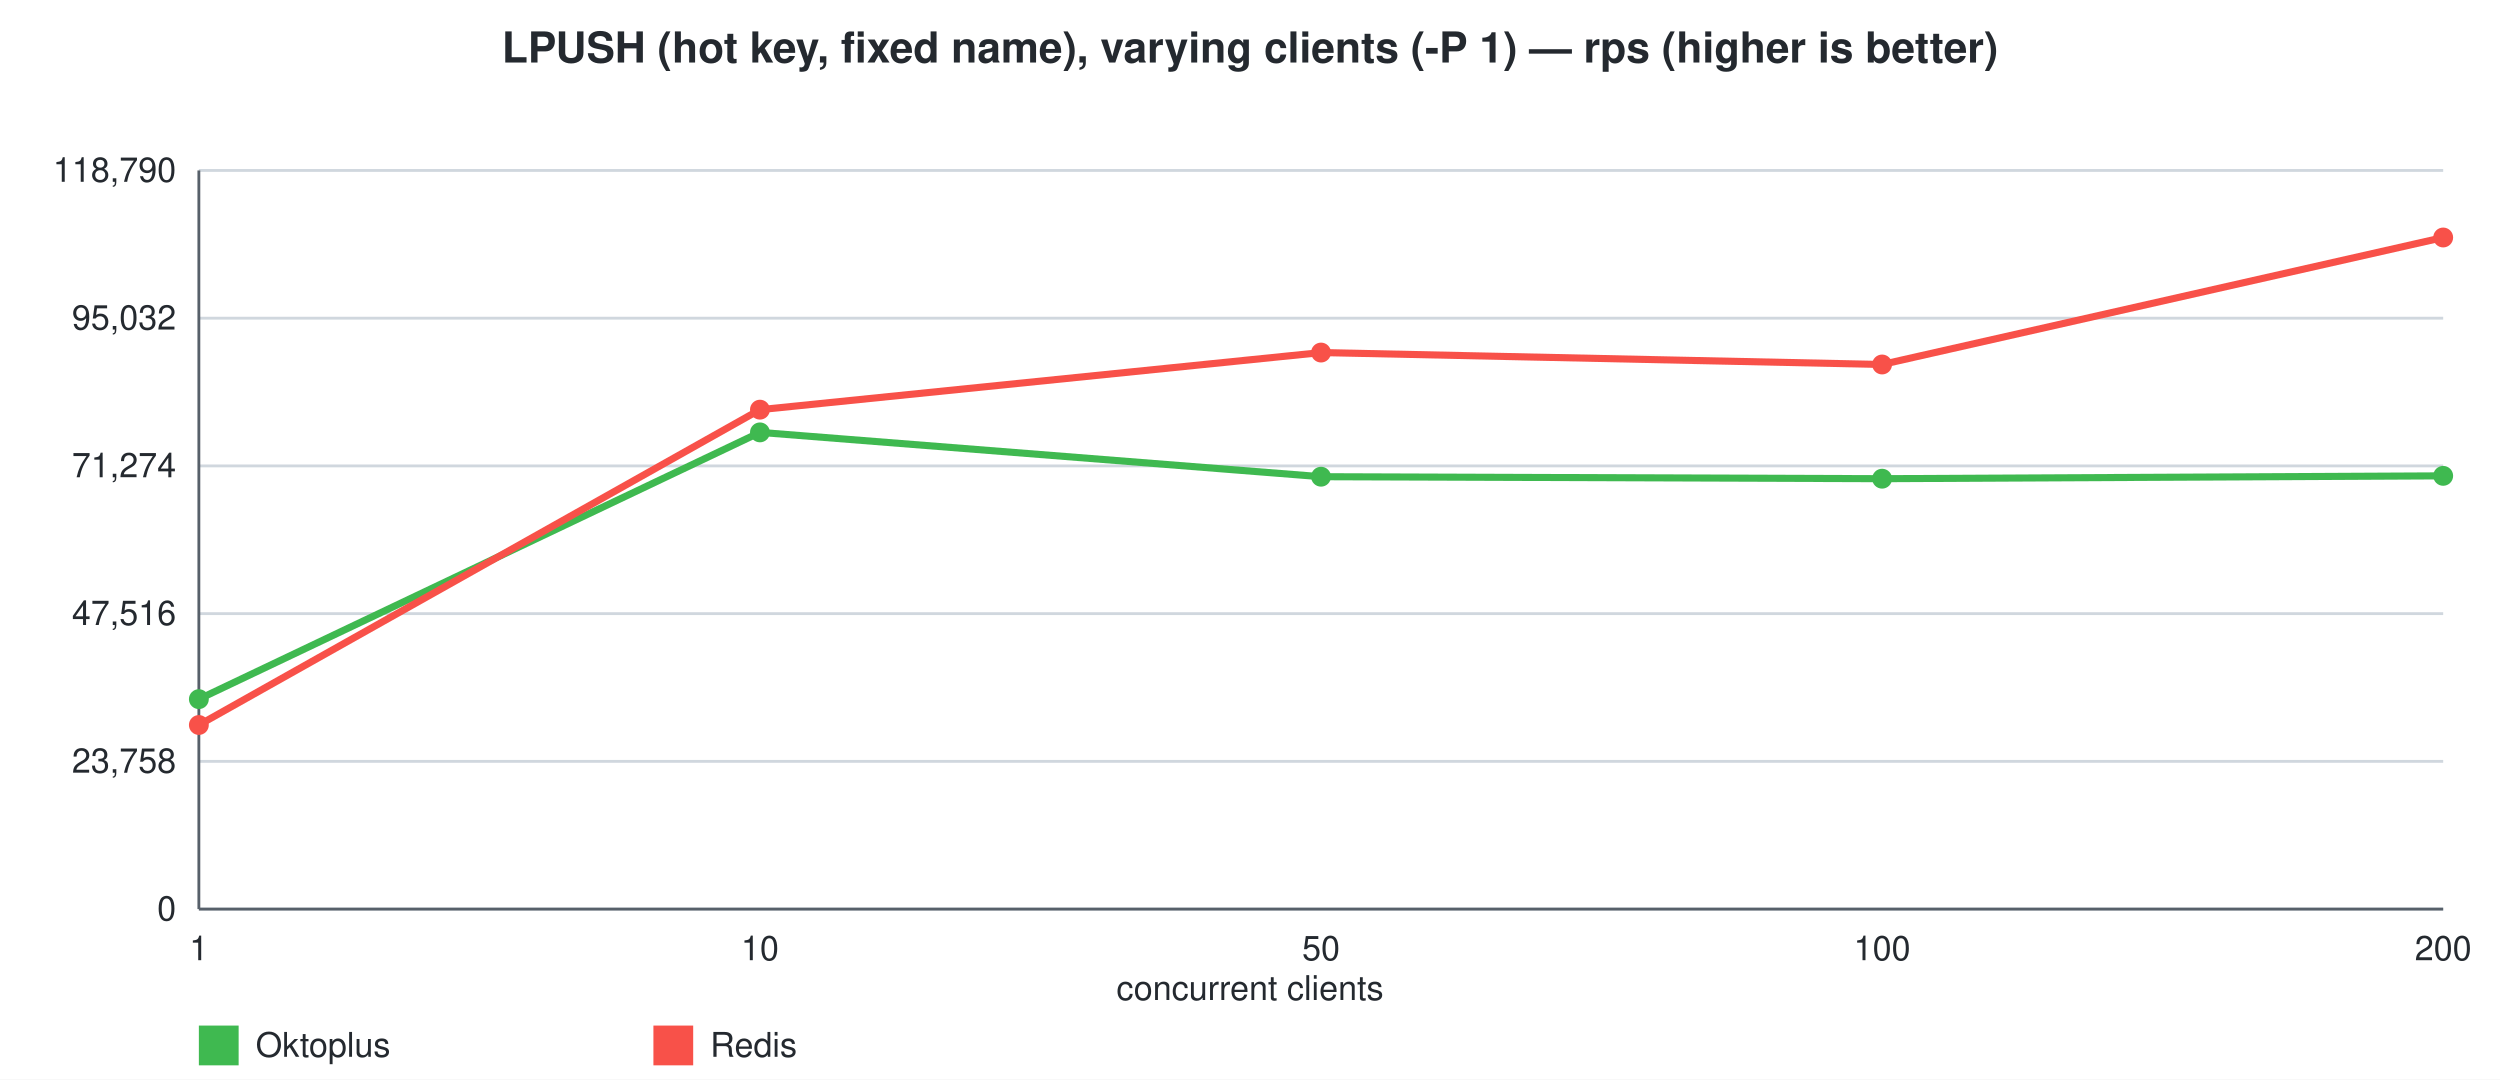
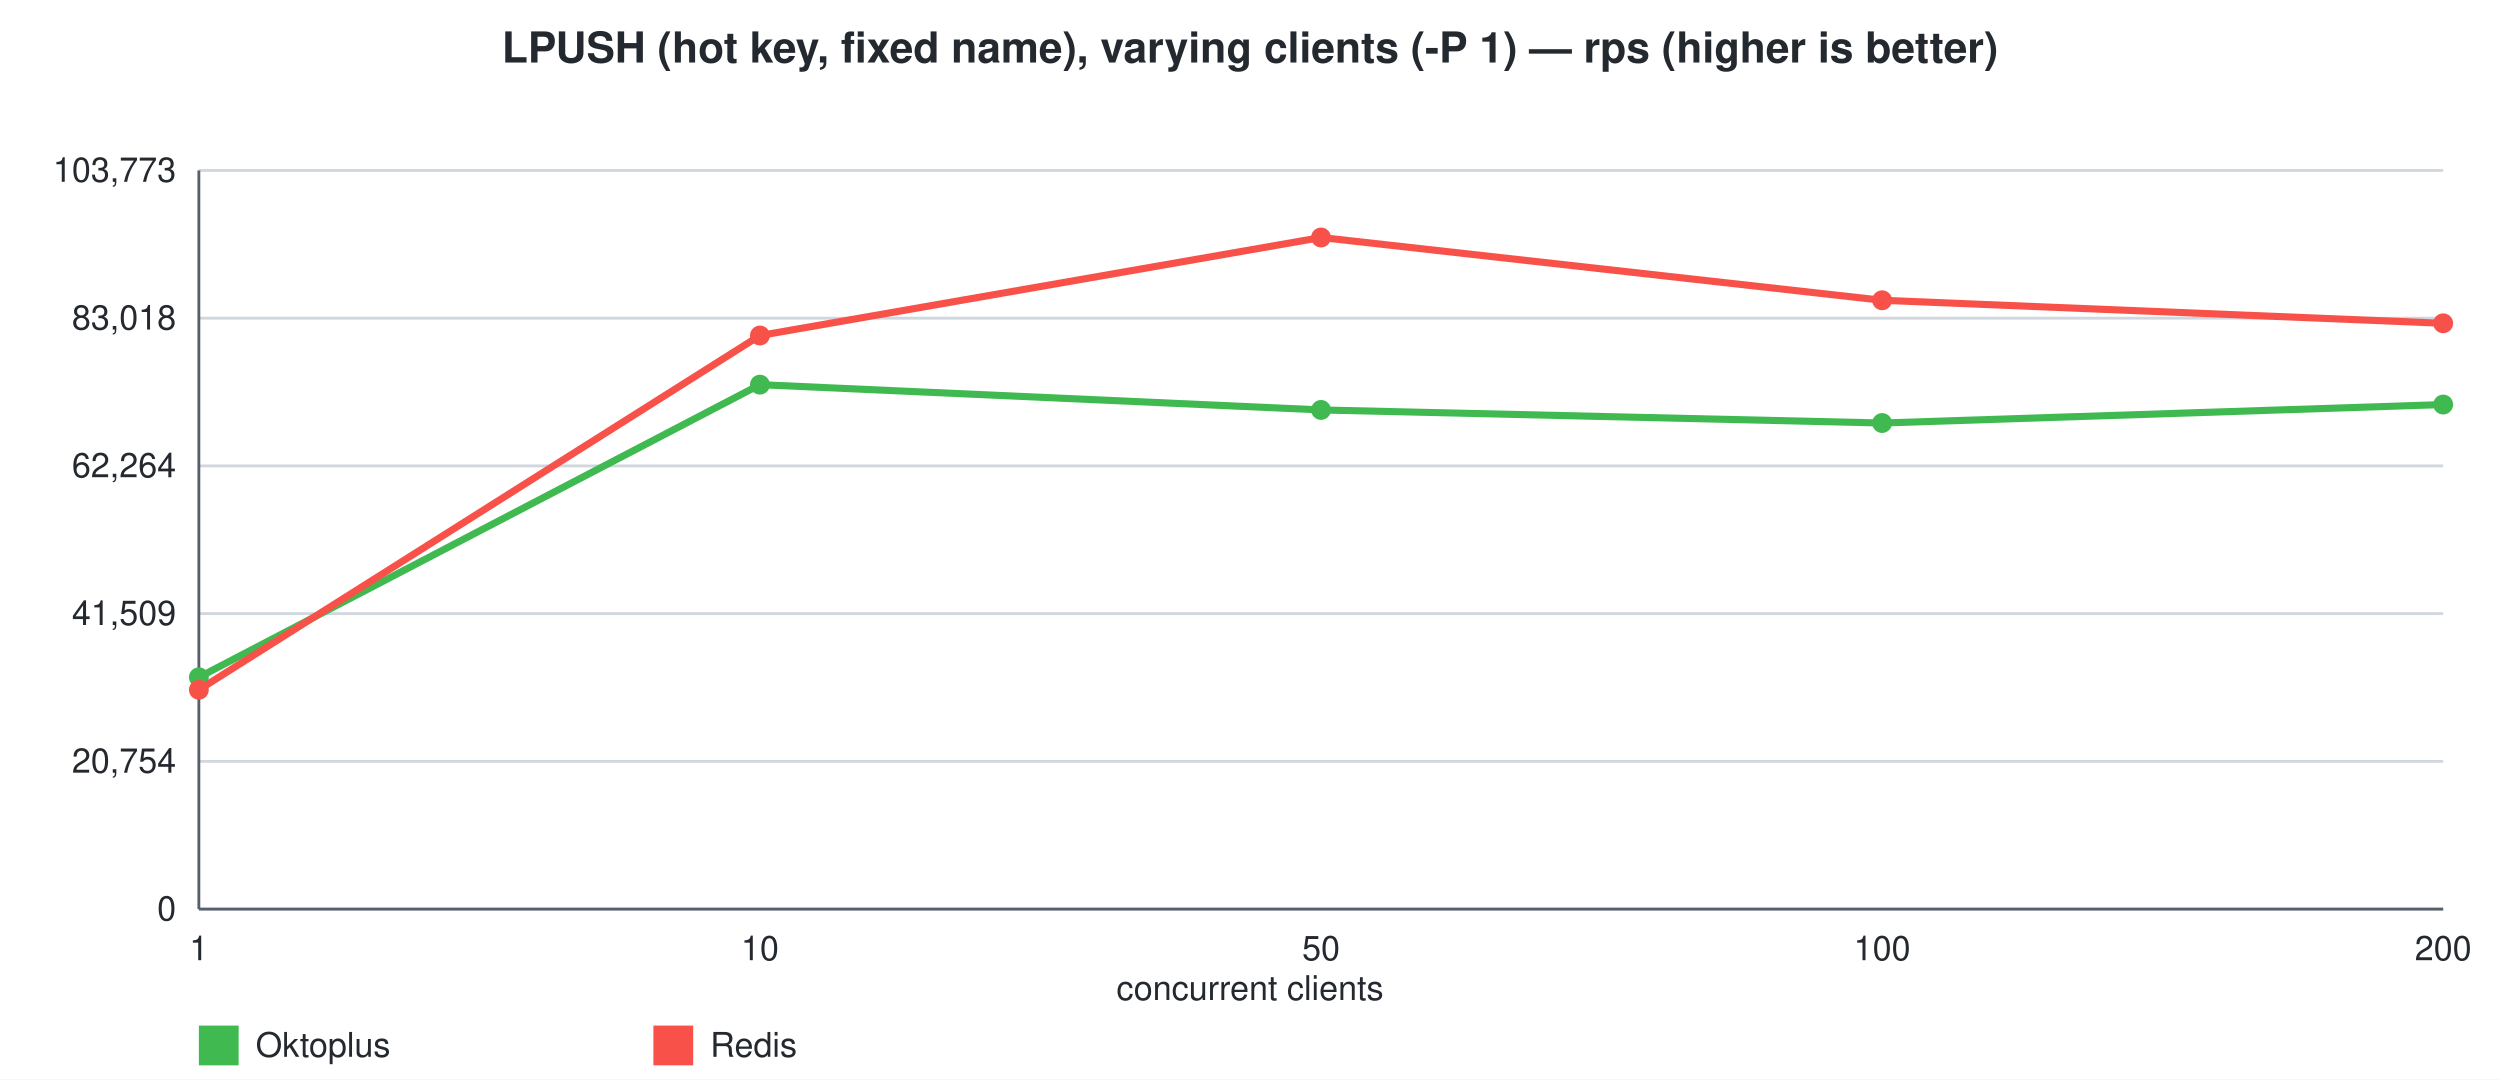
<svg xmlns="http://www.w3.org/2000/svg" width="880" height="380" viewBox="0 0 880 380" font-family="-apple-system, Segoe UI, Helvetica, Arial, sans-serif" font-size="12">
  <rect width="880" height="380" fill="#ffffff" />
  <text x="440.0" y="22" text-anchor="middle" fill="#24292f" font-size="15" font-weight="600">LPUSH (hot key, fixed name), varying clients (-P 1) — rps (higher is better)</text>
  <line x1="70" y1="320.0" x2="860" y2="320.0" stroke="#d0d7de" stroke-width="1" />
  <text x="62" y="324.0" text-anchor="end" fill="#24292f">0</text>
  <line x1="70" y1="268.0" x2="860" y2="268.0" stroke="#d0d7de" stroke-width="1" />
-   <text x="62" y="272.0" text-anchor="end" fill="#24292f">23,758</text>
+   <text x="62" y="272.0" text-anchor="end" fill="#24292f">20,754</text>
  <line x1="70" y1="216.0" x2="860" y2="216.0" stroke="#d0d7de" stroke-width="1" />
-   <text x="62" y="220.0" text-anchor="end" fill="#24292f">47,516</text>
+   <text x="62" y="220.0" text-anchor="end" fill="#24292f">41,509</text>
  <line x1="70" y1="164.0" x2="860" y2="164.0" stroke="#d0d7de" stroke-width="1" />
-   <text x="62" y="168.0" text-anchor="end" fill="#24292f">71,274</text>
-   <line x1="70" y1="112.0" x2="860" y2="112.0" stroke="#d0d7de" stroke-width="1" />
-   <text x="62" y="116.0" text-anchor="end" fill="#24292f">95,032</text>
+   <text x="62" y="168.0" text-anchor="end" fill="#24292f">62,264</text>
+   <line x1="70" y1="112" x2="860" y2="112" stroke="#d0d7de" stroke-width="1" />
+   <text x="62" y="116" text-anchor="end" fill="#24292f">83,018</text>
  <line x1="70" y1="60.0" x2="860" y2="60.0" stroke="#d0d7de" stroke-width="1" />
-   <text x="62" y="64.0" text-anchor="end" fill="#24292f">118,790</text>
+   <text x="62" y="64.0" text-anchor="end" fill="#24292f">103,773</text>
  <line x1="70" y1="60" x2="70" y2="320" stroke="#57606a" stroke-width="1" />
  <line x1="70" y1="320" x2="860" y2="320" stroke="#57606a" stroke-width="1" />
  <text x="70.0" y="338" text-anchor="middle" fill="#24292f">1</text>
  <text x="267.5" y="338" text-anchor="middle" fill="#24292f">10</text>
  <text x="465.0" y="338" text-anchor="middle" fill="#24292f">50</text>
  <text x="662.5" y="338" text-anchor="middle" fill="#24292f">100</text>
  <text x="860.0" y="338" text-anchor="middle" fill="#24292f">200</text>
  <text x="440.0" y="352" text-anchor="middle" fill="#24292f">concurrent clients</text>
-   <polyline fill="none" stroke="#3fb950" stroke-width="2.5" points="70.0,246.1 267.5,152.2 465.0,167.8 662.5,168.5 860.0,167.5" />
-   <circle cx="70.0" cy="246.1" r="3.5" fill="#3fb950" />
-   <circle cx="267.5" cy="152.2" r="3.5" fill="#3fb950" />
-   <circle cx="465.0" cy="167.8" r="3.5" fill="#3fb950" />
-   <circle cx="662.5" cy="168.5" r="3.5" fill="#3fb950" />
-   <circle cx="860.0" cy="167.5" r="3.5" fill="#3fb950" />
-   <polyline fill="none" stroke="#f85149" stroke-width="2.5" points="70.0,255.2 267.5,144.2 465.0,124.1 662.5,128.3 860.0,83.6" />
-   <circle cx="70.0" cy="255.2" r="3.5" fill="#f85149" />
-   <circle cx="267.5" cy="144.2" r="3.5" fill="#f85149" />
-   <circle cx="465.0" cy="124.1" r="3.5" fill="#f85149" />
-   <circle cx="662.5" cy="128.3" r="3.5" fill="#f85149" />
-   <circle cx="860.0" cy="83.6" r="3.5" fill="#f85149" />
+   <polyline fill="none" stroke="#3fb950" stroke-width="2.5" points="70.0,238.4 267.5,135.4 465.0,144.3 662.5,148.9 860.0,142.4" />
+   <circle cx="70.0" cy="238.4" r="3.5" fill="#3fb950" />
+   <circle cx="267.5" cy="135.4" r="3.5" fill="#3fb950" />
+   <circle cx="465.0" cy="144.3" r="3.5" fill="#3fb950" />
+   <circle cx="662.5" cy="148.9" r="3.5" fill="#3fb950" />
+   <circle cx="860.0" cy="142.4" r="3.5" fill="#3fb950" />
+   <polyline fill="none" stroke="#f85149" stroke-width="2.5" points="70.0,242.8 267.5,118.1 465.0,83.6 662.5,105.7 860.0,113.8" />
+   <circle cx="70.0" cy="242.8" r="3.5" fill="#f85149" />
+   <circle cx="267.5" cy="118.1" r="3.5" fill="#f85149" />
+   <circle cx="465.0" cy="83.6" r="3.5" fill="#f85149" />
+   <circle cx="662.5" cy="105.7" r="3.5" fill="#f85149" />
+   <circle cx="860.0" cy="113.8" r="3.5" fill="#f85149" />
  <rect x="70" y="361" width="14" height="14" fill="#3fb950" />
  <text x="90" y="372" fill="#24292f">Oktoplus</text>
  <rect x="230" y="361" width="14" height="14" fill="#f85149" />
  <text x="250" y="372" fill="#24292f">Redis</text>
</svg>
